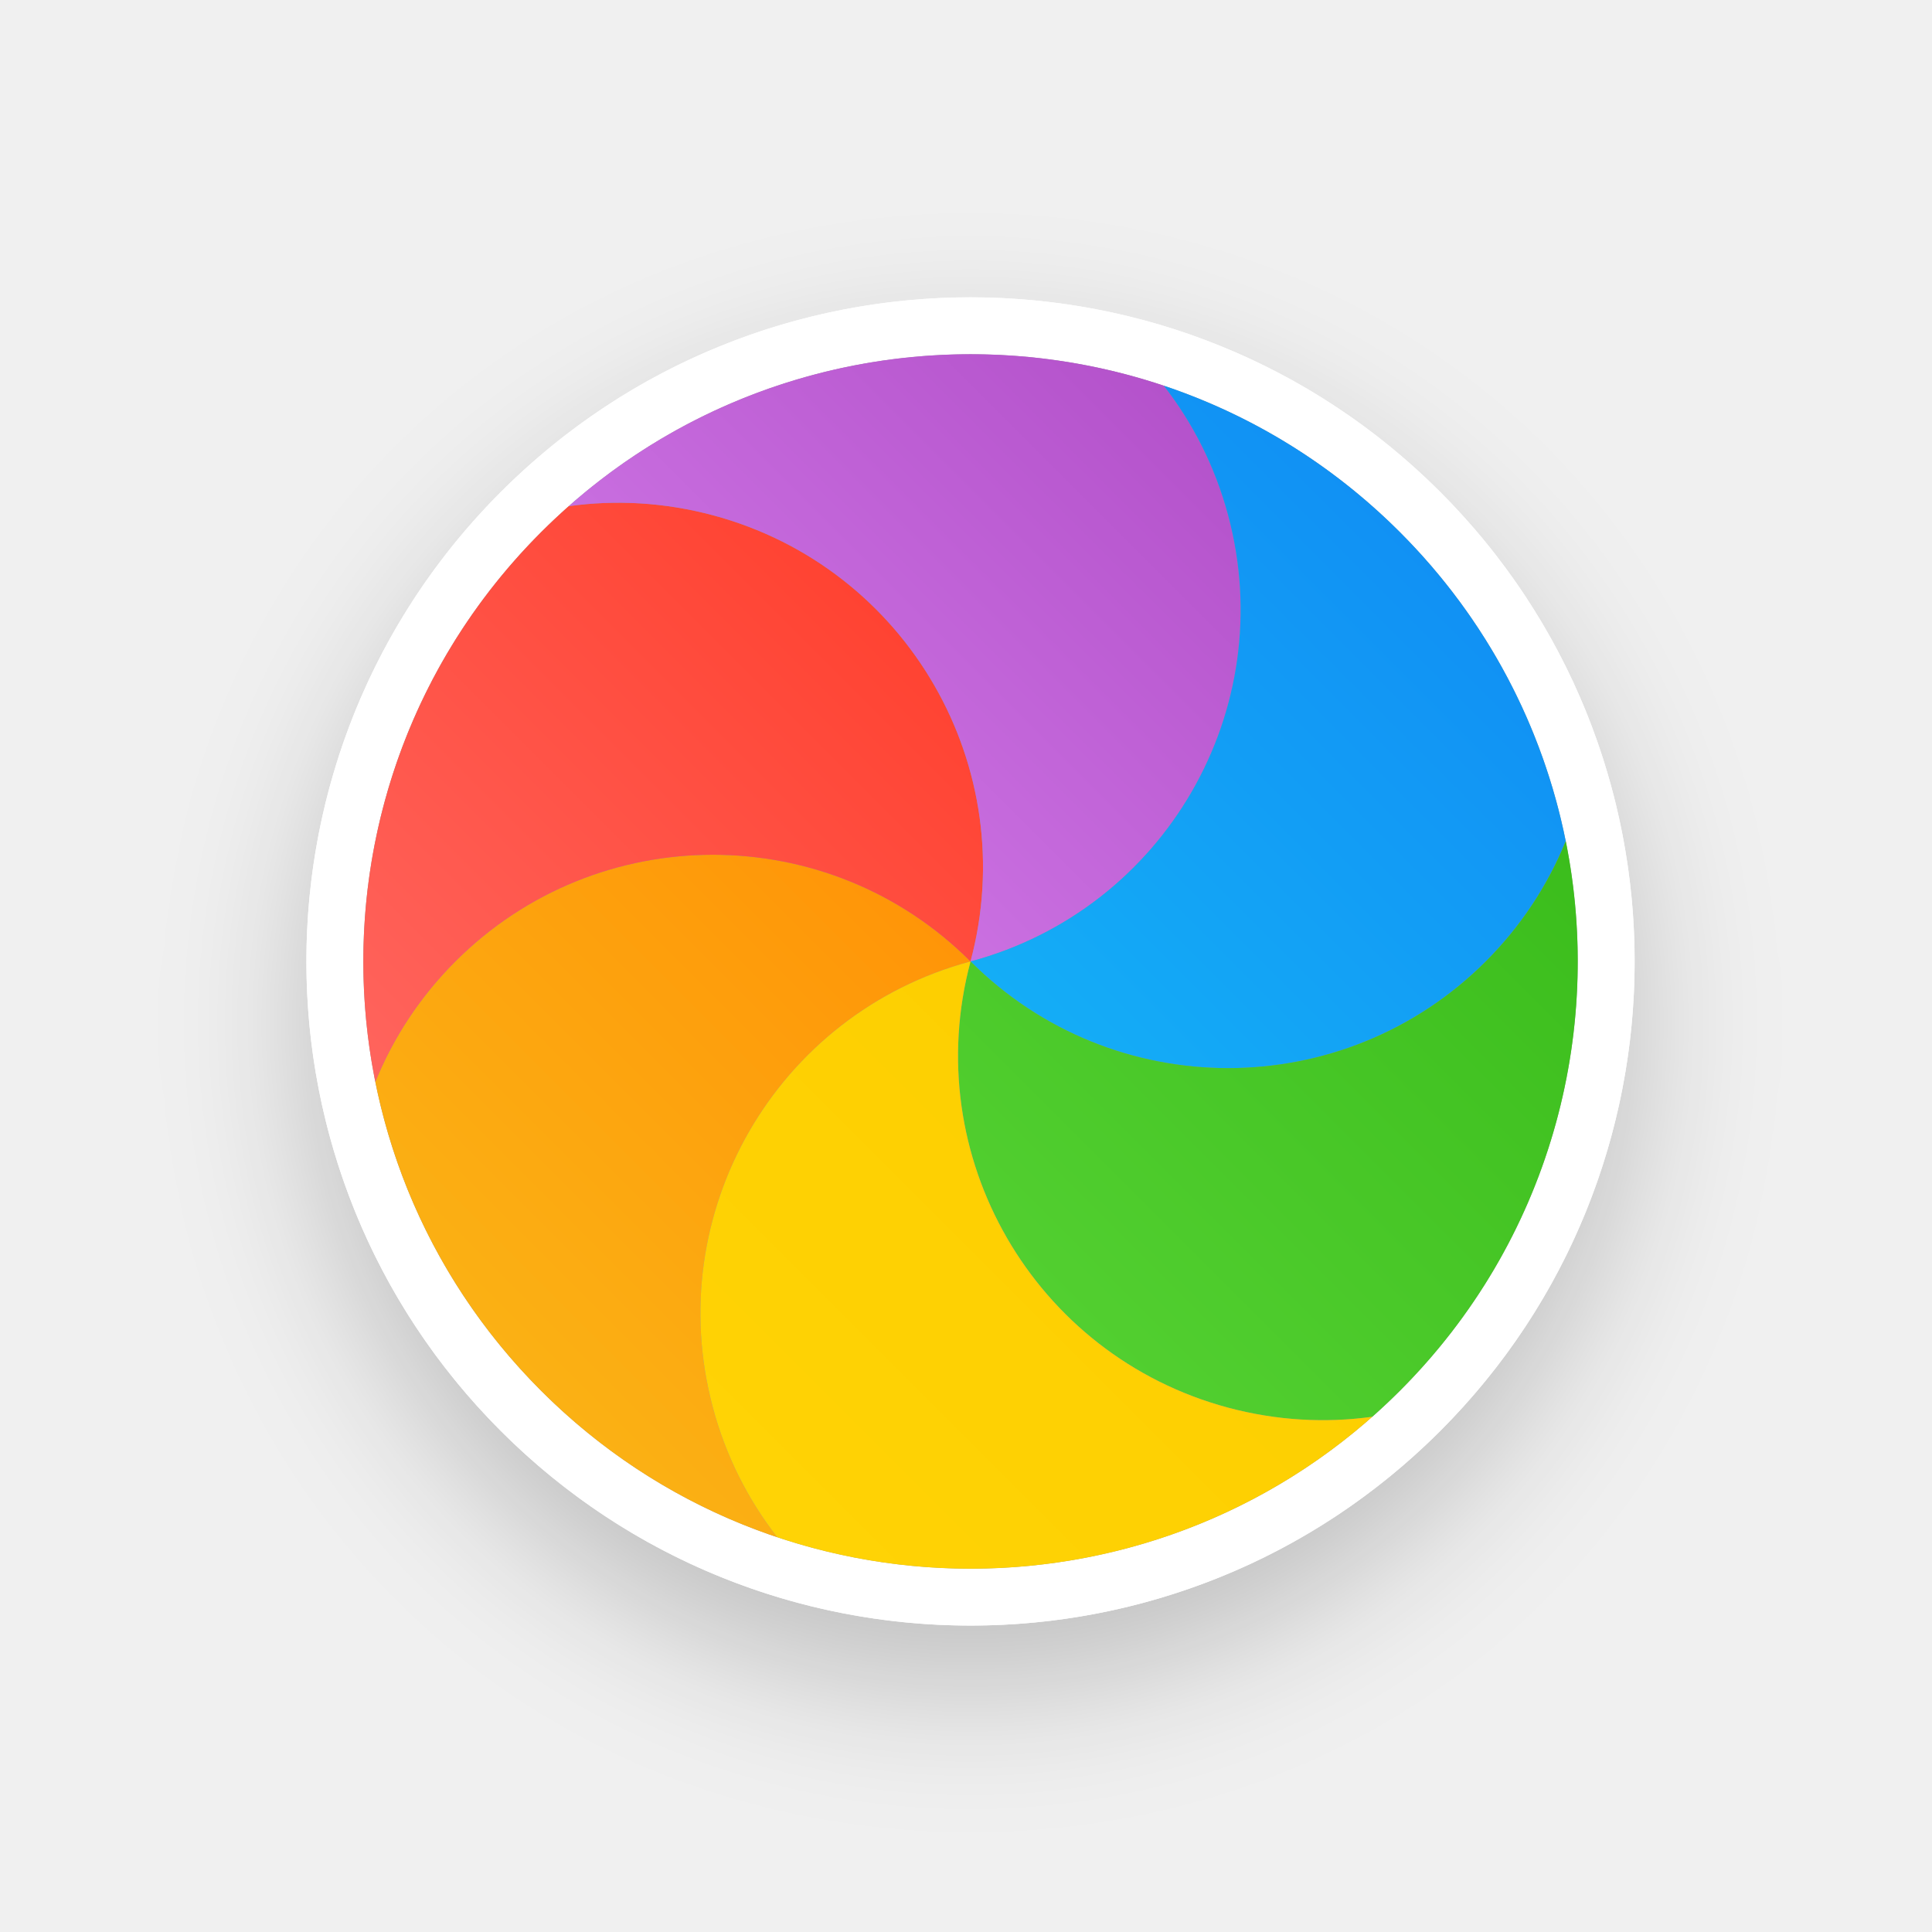
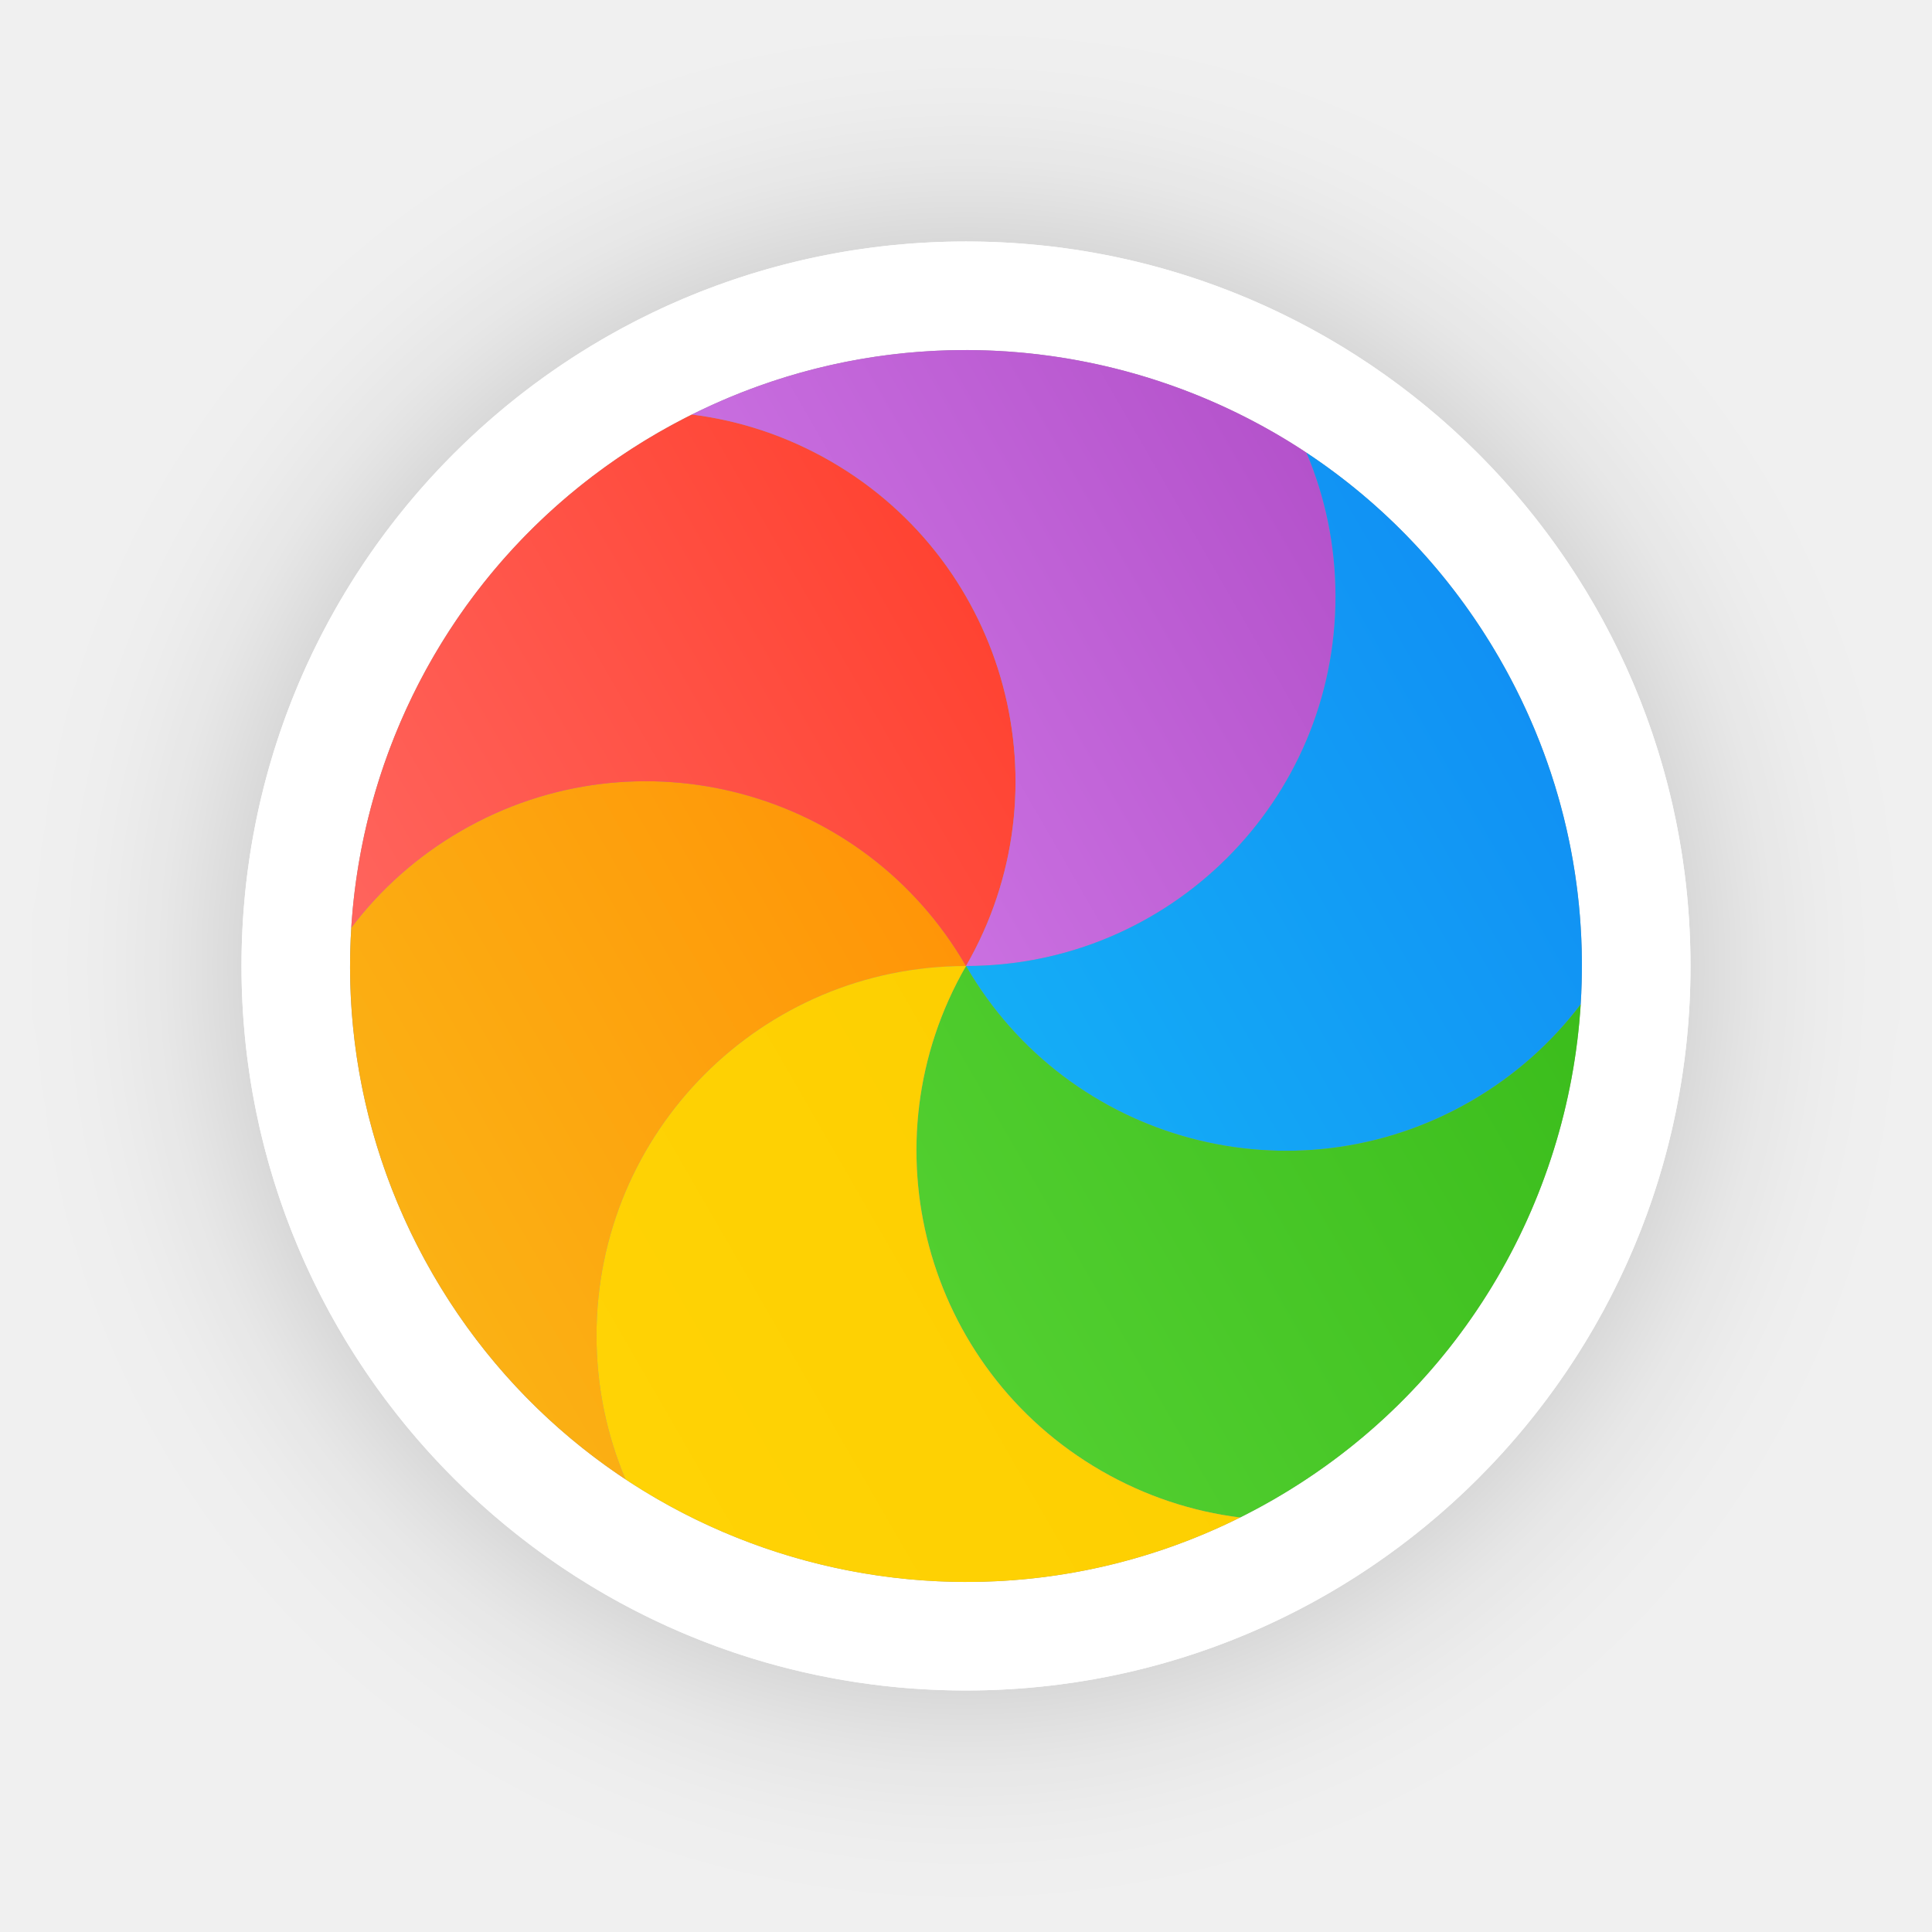
- <svg xmlns="http://www.w3.org/2000/svg" height="32" viewBox="0 0 32 32" width="32">
-   <filter id="a" color-interpolation-filters="sRGB" height="1.257" width="1.257" x="-.128" y="-.128">
-     <feGaussianBlur stdDeviation="1.177" />
+ <svg xmlns="http://www.w3.org/2000/svg" height="24" viewBox="0 0 24 24" width="24" version="1.1" id="svg2221">
+   <defs id="defs2225">
+     <filter style="color-interpolation-filters:sRGB" id="filter2849" x="-0.168" width="1.336" y="-0.168" height="1.336">
+       <feGaussianBlur stdDeviation="1.54" id="feGaussianBlur2851" />
+     </filter>
+   </defs>
+   <linearGradient id="a" gradientTransform="matrix(1.028313,0,0,0.9836115,-1.5249,0.32507)" gradientUnits="userSpaceOnUse" x1="17.871" x2="17.871" y1="7.669" y2="17.893">
+     <stop offset="0" stop-color="#fbb114" id="stop2152" />
+     <stop offset="1" stop-color="#ff9508" id="stop2154" />
+   </linearGradient>
+   <linearGradient id="b" gradientTransform="matrix(0.944652,0,0,1.070723,-1.5249,0.32507)" gradientUnits="userSpaceOnUse" x1="23.954" x2="23.954" y1="8.61" y2="19.256">
+     <stop offset="0" stop-color="#ff645d" id="stop2157" />
+     <stop offset="1" stop-color="#ff4332" id="stop2159" />
+   </linearGradient>
+   <linearGradient id="c" gradientTransform="matrix(1.103708,0,0,0.9164209,-1.5249,0.32507)" gradientUnits="userSpaceOnUse" x1="20.127" x2="20.127" y1="19.205" y2="29.033">
+     <stop offset="0" stop-color="#ca70e1" id="stop2162" />
+     <stop offset="1" stop-color="#b452cb" id="stop2164" />
+   </linearGradient>
+   <linearGradient id="d" gradientTransform="matrix(1.028313,0,0,0.9836116,-1.5249,0.32507)" gradientUnits="userSpaceOnUse" x1="16.36" x2="16.36" y1="17.893" y2="28.118">
+     <stop offset="0" stop-color="#14adf6" id="stop2167" />
+     <stop offset="1" stop-color="#1191f4" id="stop2169" />
+   </linearGradient>
+   <linearGradient id="e" gradientTransform="matrix(0.944652,0,0,1.070723,-1.5249,0.32507)" gradientUnits="userSpaceOnUse" x1="13.308" x2="13.308" y1="13.619" y2="24.265">
+     <stop offset="0" stop-color="#52cf30" id="stop2172" />
+     <stop offset="1" stop-color="#3bbd1c" id="stop2174" />
+   </linearGradient>
+   <linearGradient id="f" gradientTransform="matrix(1.103708,0,0,0.9164209,-1.5249,0.32507)" gradientUnits="userSpaceOnUse" x1="11.766" x2="11.766" y1="9.377" y2="19.205">
+     <stop offset="0" stop-color="#ffd305" id="stop2177" />
+     <stop offset="1" stop-color="#fdcf01" id="stop2179" />
+   </linearGradient>
+   <filter id="g" height="1.257" width="1.257" x="-0.128" y="-0.128" style="color-interpolation-filters:sRGB">
+     <feGaussianBlur stdDeviation="1.177" id="feGaussianBlur2182" />
  </filter>
-   <linearGradient id="b" gradientTransform="matrix(1.028313 0 0 .9836115 343.323 796.7172)" gradientUnits="userSpaceOnUse" x1="17.871" x2="17.871" y1="7.669" y2="17.893">
-     <stop offset="0" stop-color="#fbb114" />
-     <stop offset="1" stop-color="#ff9508" />
-   </linearGradient>
-   <linearGradient id="c" gradientTransform="matrix(.944652 0 0 1.070723 343.323 796.7172)" gradientUnits="userSpaceOnUse" x1="23.954" x2="23.954" y1="8.61" y2="19.256">
-     <stop offset="0" stop-color="#ff645d" />
-     <stop offset="1" stop-color="#ff4332" />
-   </linearGradient>
-   <linearGradient id="d" gradientTransform="matrix(1.103708 0 0 .9164209 343.323 796.7172)" gradientUnits="userSpaceOnUse" x1="20.127" x2="20.127" y1="19.205" y2="29.033">
-     <stop offset="0" stop-color="#ca70e1" />
-     <stop offset="1" stop-color="#b452cb" />
-   </linearGradient>
-   <linearGradient id="e" gradientTransform="matrix(1.028313 0 0 .9836116 343.323 796.7172)" gradientUnits="userSpaceOnUse" x1="16.36" x2="16.36" y1="17.893" y2="28.118">
-     <stop offset="0" stop-color="#14adf6" />
-     <stop offset="1" stop-color="#1191f4" />
-   </linearGradient>
-   <linearGradient id="f" gradientTransform="matrix(.944652 0 0 1.070723 343.323 796.7172)" gradientUnits="userSpaceOnUse" x1="13.308" x2="13.308" y1="13.619" y2="24.265">
-     <stop offset="0" stop-color="#52cf30" />
-     <stop offset="1" stop-color="#3bbd1c" />
-   </linearGradient>
-   <linearGradient id="g" gradientTransform="matrix(1.103708 0 0 .9164209 343.323 796.7172)" gradientUnits="userSpaceOnUse" x1="11.766" x2="11.766" y1="9.377" y2="19.205">
-     <stop offset="0" stop-color="#ffd305" />
-     <stop offset="1" stop-color="#fdcf01" />
-   </linearGradient>
-   <g transform="translate(0 -1020.362)">
-     <path d="m16.075 1026.3c-6.075 0-11 4.925-11 11s4.925 11 11 11 11-4.925 11-11-4.925-11-11-11z" filter="url(#a)" opacity=".2" />
-     <g fill-rule="evenodd" transform="matrix(-.7071068 -.7071068 .7071068 -.7071068 -304.5231 1867.307)">
-       <g fill="#fff">
-         <circle cx="360.923" cy="814.317" r="11" />
-         <path d="m367.005 805.15c.333.789.518 1.656.518 2.567 0 3.645-2.955 6.6-6.6 6.6 1.823-3.157.741-7.193-2.416-9.016-.789-.456-1.633-.73-2.484-.835 1.475-.735 3.139-1.149 4.9-1.149 2.249 0 4.34.675 6.082 1.833z" />
-         <path d="m371.902 815.002c-.516.683-1.175 1.276-1.963 1.731-3.157 1.823-7.193.741-9.016-2.416 3.645 0 6.6-2.955 6.6-6.6 0-.91-.184-1.778-.518-2.567 2.964 1.971 4.918 5.341 4.918 9.167 0 .23-.007.459-.021.685z" />
-         <path d="m365.823 824.168c-.851-.106-1.695-.38-2.484-.835-3.157-1.823-4.238-5.859-2.416-9.016 1.823 3.157 5.859 4.238 9.016 2.416.788-.455 1.447-1.048 1.963-1.731-.247 4.022-2.656 7.46-6.079 9.166z" />
-         <path d="m354.841 823.484c-.333-.789-.518-1.656-.518-2.567 0-3.645 2.955-6.6 6.6-6.6-1.823 3.157-.741 7.193 2.416 9.016.789.456 1.633.73 2.484.835-1.475.735-3.139 1.149-4.9 1.149-2.249 0-4.34-.675-6.082-1.833z" />
-         <path d="m349.944 813.632c.516-.683 1.175-1.276 1.963-1.731 3.157-1.823 7.193-.741 9.016 2.416-3.645 0-6.6 2.955-6.6 6.6 0 .91.184 1.778.518 2.567-2.964-1.971-4.918-5.341-4.918-9.167 0-.23.007-.459.021-.685z" />
-         <path d="m356.023 804.466c.851.106 1.695.38 2.484.835 3.157 1.823 4.238 5.859 2.416 9.016-1.823-3.157-5.859-4.238-9.016-2.416-.788.455-1.447 1.048-1.963 1.731.247-4.022 2.656-7.46 6.079-9.166z" />
-       </g>
-       <circle cx="360.923" cy="814.317" fill="#959595" r="10.057" />
-       <path d="m366.484 805.936c.305.721.473 1.514.473 2.347 0 3.333-2.702 6.034-6.034 6.034 1.666-2.886.677-6.577-2.209-8.243-.722-.417-1.493-.667-2.271-.764 1.349-.672 2.87-1.05 4.48-1.05 2.056 0 3.968.617 5.561 1.676z" fill="url(#b)" />
-       <path d="m370.961 814.944c-.472.624-1.074 1.166-1.795 1.582-2.886 1.666-6.577.677-8.243-2.209 3.333 0 6.034-2.702 6.034-6.034 0-.832-.169-1.625-.473-2.347 2.71 1.802 4.496 4.883 4.496 8.381 0 .21-.007.419-.019.626z" fill="url(#c)" />
-       <path d="m365.403 823.324c-.778-.097-1.55-.347-2.271-.764-2.886-1.666-3.875-5.357-2.209-8.243 1.666 2.886 5.357 3.875 8.243 2.209.72-.416 1.323-.958 1.795-1.582-.226 3.678-2.428 6.821-5.558 8.38z" fill="url(#d)" />
-       <path d="m355.362 822.698c-.305-.721-.473-1.514-.473-2.347 0-3.333 2.702-6.034 6.034-6.034-1.666 2.886-.677 6.577 2.209 8.243.722.417 1.493.667 2.271.764-1.349.672-2.87 1.05-4.48 1.05-2.056 0-3.968-.617-5.561-1.676z" fill="url(#e)" />
-       <path d="m350.885 813.691c.472-.624 1.074-1.166 1.795-1.582 2.886-1.666 6.577-.677 8.243 2.209-3.333 0-6.034 2.702-6.034 6.034 0 .832.169 1.625.473 2.347-2.71-1.802-4.496-4.883-4.496-8.381 0-.21.007-.419.019-.626z" fill="url(#f)" />
-       <path d="m356.443 805.31c.778.097 1.55.347 2.271.764 2.886 1.666 3.875 5.357 2.209 8.243-1.666-2.886-5.357-3.875-8.243-2.209-.72.416-1.323.958-1.795 1.582.226-3.678 2.428-6.821 5.558-8.38z" fill="url(#g)" />
+   <g transform="matrix(0.8181815,0,0,0.8181815,-283.3005,-654.2592)" style="opacity:0.2;fill:#000000;fill-opacity:1;fill-rule:evenodd;filter:url(#filter2849)" id="g2839">
+     <circle id="circle2825" r="11" cy="814.317" cx="360.923" style="fill:#000000;fill-opacity:1" />
+     <path id="path2827" d="m 367.005,805.15 c 0.333,0.789 0.518,1.656 0.518,2.567 0,3.645 -2.955,6.6 -6.6,6.6 1.823,-3.157 0.741,-7.193 -2.416,-9.016 -0.789,-0.456 -1.633,-0.73 -2.484,-0.835 1.475,-0.735 3.139,-1.149 4.9,-1.149 2.249,0 4.34,0.675 6.082,1.833 z" style="fill:#000000;fill-opacity:1" />
+     <path id="path2829" d="m 371.902,815.002 c -0.516,0.683 -1.175,1.276 -1.963,1.731 -3.157,1.823 -7.193,0.741 -9.016,-2.416 3.645,0 6.6,-2.955 6.6,-6.6 0,-0.91 -0.184,-1.778 -0.518,-2.567 2.964,1.971 4.918,5.341 4.918,9.167 0,0.23 -0.007,0.459 -0.021,0.685 z" style="fill:#000000;fill-opacity:1" />
+     <path id="path2831" d="m 365.823,824.168 c -0.851,-0.106 -1.695,-0.38 -2.484,-0.835 -3.157,-1.823 -4.238,-5.859 -2.416,-9.016 1.823,3.157 5.859,4.238 9.016,2.416 0.788,-0.455 1.447,-1.048 1.963,-1.731 -0.247,4.022 -2.656,7.46 -6.079,9.166 z" style="fill:#000000;fill-opacity:1" />
+     <path id="path2833" d="m 354.841,823.484 c -0.333,-0.789 -0.518,-1.656 -0.518,-2.567 0,-3.645 2.955,-6.6 6.6,-6.6 -1.823,3.157 -0.741,7.193 2.416,9.016 0.789,0.456 1.633,0.73 2.484,0.835 -1.475,0.735 -3.139,1.149 -4.9,1.149 -2.249,0 -4.34,-0.675 -6.082,-1.833 z" style="fill:#000000;fill-opacity:1" />
+     <path id="path2835" d="m 349.944,813.632 c 0.516,-0.683 1.175,-1.276 1.963,-1.731 3.157,-1.823 7.193,-0.741 9.016,2.416 -3.645,0 -6.6,2.955 -6.6,6.6 0,0.91 0.184,1.778 0.518,2.567 -2.964,-1.971 -4.918,-5.341 -4.918,-9.167 0,-0.23 0.007,-0.459 0.021,-0.685 z" style="fill:#000000;fill-opacity:1" />
+     <path id="path2837" d="m 356.023,804.466 c 0.851,0.106 1.695,0.38 2.484,0.835 3.157,1.823 4.238,5.859 2.416,9.016 -1.823,-3.157 -5.859,-4.238 -9.016,-2.416 -0.788,0.455 -1.447,1.048 -1.963,1.731 0.247,-4.022 2.656,-7.46 6.079,-9.166 z" style="fill:#000000;fill-opacity:1" />
+   </g>
+   <g id="g2201" style="fill:#ffffff;fill-rule:evenodd" transform="matrix(0.8181815,0,0,0.8181815,-283.3005,-654.2592)">
+     <circle cx="360.923" cy="814.317" r="11" id="circle2187" />
+     <path d="m 367.005,805.15 c 0.333,0.789 0.518,1.656 0.518,2.567 0,3.645 -2.955,6.6 -6.6,6.6 1.823,-3.157 0.741,-7.193 -2.416,-9.016 -0.789,-0.456 -1.633,-0.73 -2.484,-0.835 1.475,-0.735 3.139,-1.149 4.9,-1.149 2.249,0 4.34,0.675 6.082,1.833 z" id="path2189" />
+     <path d="m 371.902,815.002 c -0.516,0.683 -1.175,1.276 -1.963,1.731 -3.157,1.823 -7.193,0.741 -9.016,-2.416 3.645,0 6.6,-2.955 6.6,-6.6 0,-0.91 -0.184,-1.778 -0.518,-2.567 2.964,1.971 4.918,5.341 4.918,9.167 0,0.23 -0.007,0.459 -0.021,0.685 z" id="path2191" />
+     <path d="m 365.823,824.168 c -0.851,-0.106 -1.695,-0.38 -2.484,-0.835 -3.157,-1.823 -4.238,-5.859 -2.416,-9.016 1.823,3.157 5.859,4.238 9.016,2.416 0.788,-0.455 1.447,-1.048 1.963,-1.731 -0.247,4.022 -2.656,7.46 -6.079,9.166 z" id="path2193" />
+     <path d="m 354.841,823.484 c -0.333,-0.789 -0.518,-1.656 -0.518,-2.567 0,-3.645 2.955,-6.6 6.6,-6.6 -1.823,3.157 -0.741,7.193 2.416,9.016 0.789,0.456 1.633,0.73 2.484,0.835 -1.475,0.735 -3.139,1.149 -4.9,1.149 -2.249,0 -4.34,-0.675 -6.082,-1.833 z" id="path2195" />
+     <path d="m 349.944,813.632 c 0.516,-0.683 1.175,-1.276 1.963,-1.731 3.157,-1.823 7.193,-0.741 9.016,2.416 -3.645,0 -6.6,2.955 -6.6,6.6 0,0.91 0.184,1.778 0.518,2.567 -2.964,-1.971 -4.918,-5.341 -4.918,-9.167 0,-0.23 0.007,-0.459 0.021,-0.685 z" id="path2197" />
+     <path d="m 356.023,804.466 c 0.851,0.106 1.695,0.38 2.484,0.835 3.157,1.823 4.238,5.859 2.416,9.016 -1.823,-3.157 -5.859,-4.238 -9.016,-2.416 -0.788,0.455 -1.447,1.048 -1.963,1.731 0.247,-4.022 2.656,-7.46 6.079,-9.166 z" id="path2199" />
+   </g>
+   <g id="g2823" transform="matrix(-0.9,-1.558846,1.558846,-0.9,0.3170639,48.40052)">
+     <circle style="fill:#959595;fill-rule:evenodd;stroke-width:0.423" id="circle2203" r="4.25" cy="15.732" cx="14.268" />
+     <g transform="matrix(0.4225851,0,0,0.4225851,7.474854,8.157344)" id="g2813">
+       <path d="m 21.636,9.544 c 0.305,0.721 0.473,1.514 0.473,2.347 0,3.333 -2.702,6.034 -6.034,6.034 1.666,-2.886 0.677,-6.577 -2.209,-8.243 -0.722,-0.417 -1.493,-0.667 -2.271,-0.764 1.349,-0.672 2.87,-1.05 4.48,-1.05 2.056,0 3.968,0.617 5.561,1.676 z" id="path2205" style="fill:url(#a);fill-rule:evenodd" />
+       <path d="m 26.113,18.551 c -0.472,0.624 -1.074,1.166 -1.795,1.582 -2.886,1.666 -6.577,0.677 -8.243,-2.209 3.333,0 6.034,-2.702 6.034,-6.034 0,-0.832 -0.169,-1.625 -0.473,-2.347 2.71,1.802 4.496,4.883 4.496,8.381 0,0.21 -0.007,0.419 -0.019,0.626 z" id="path2207" style="fill:url(#b);fill-rule:evenodd" />
+       <path d="m 20.555,26.932 c -0.778,-0.097 -1.55,-0.347 -2.271,-0.764 -2.886,-1.666 -3.875,-5.357 -2.209,-8.243 1.666,2.886 5.357,3.875 8.243,2.209 0.72,-0.416 1.323,-0.958 1.795,-1.582 -0.226,3.678 -2.428,6.821 -5.558,8.38 z" id="path2209" style="fill:url(#c);fill-rule:evenodd" />
+       <path d="m 10.514,26.306 c -0.305,-0.721 -0.473,-1.514 -0.473,-2.347 0,-3.333 2.702,-6.034 6.034,-6.034 -1.666,2.886 -0.677,6.577 2.209,8.243 0.722,0.417 1.493,0.667 2.271,0.764 -1.349,0.672 -2.87,1.05 -4.48,1.05 -2.056,0 -3.968,-0.617 -5.561,-1.676 z" id="path2211" style="fill:url(#d);fill-rule:evenodd" />
+       <path d="m 6.037,17.299 c 0.472,-0.624 1.074,-1.166 1.795,-1.582 2.886,-1.666 6.577,-0.677 8.243,2.209 -3.333,0 -6.034,2.702 -6.034,6.034 0,0.832 0.169,1.625 0.473,2.347 -2.71,-1.802 -4.496,-4.883 -4.496,-8.381 0,-0.21 0.007,-0.419 0.019,-0.626 z" id="path2213" style="fill:url(#e);fill-rule:evenodd" />
+       <path d="m 11.595,8.918 c 0.778,0.097 1.55,0.347 2.271,0.764 2.886,1.666 3.875,5.357 2.209,8.243 -1.666,-2.886 -5.357,-3.875 -8.243,-2.209 -0.72,0.416 -1.323,0.958 -1.795,1.582 0.226,-3.678 2.428,-6.821 5.558,-8.38 z" id="path2215" style="fill:url(#f);fill-rule:evenodd" />
    </g>
  </g>
</svg>
